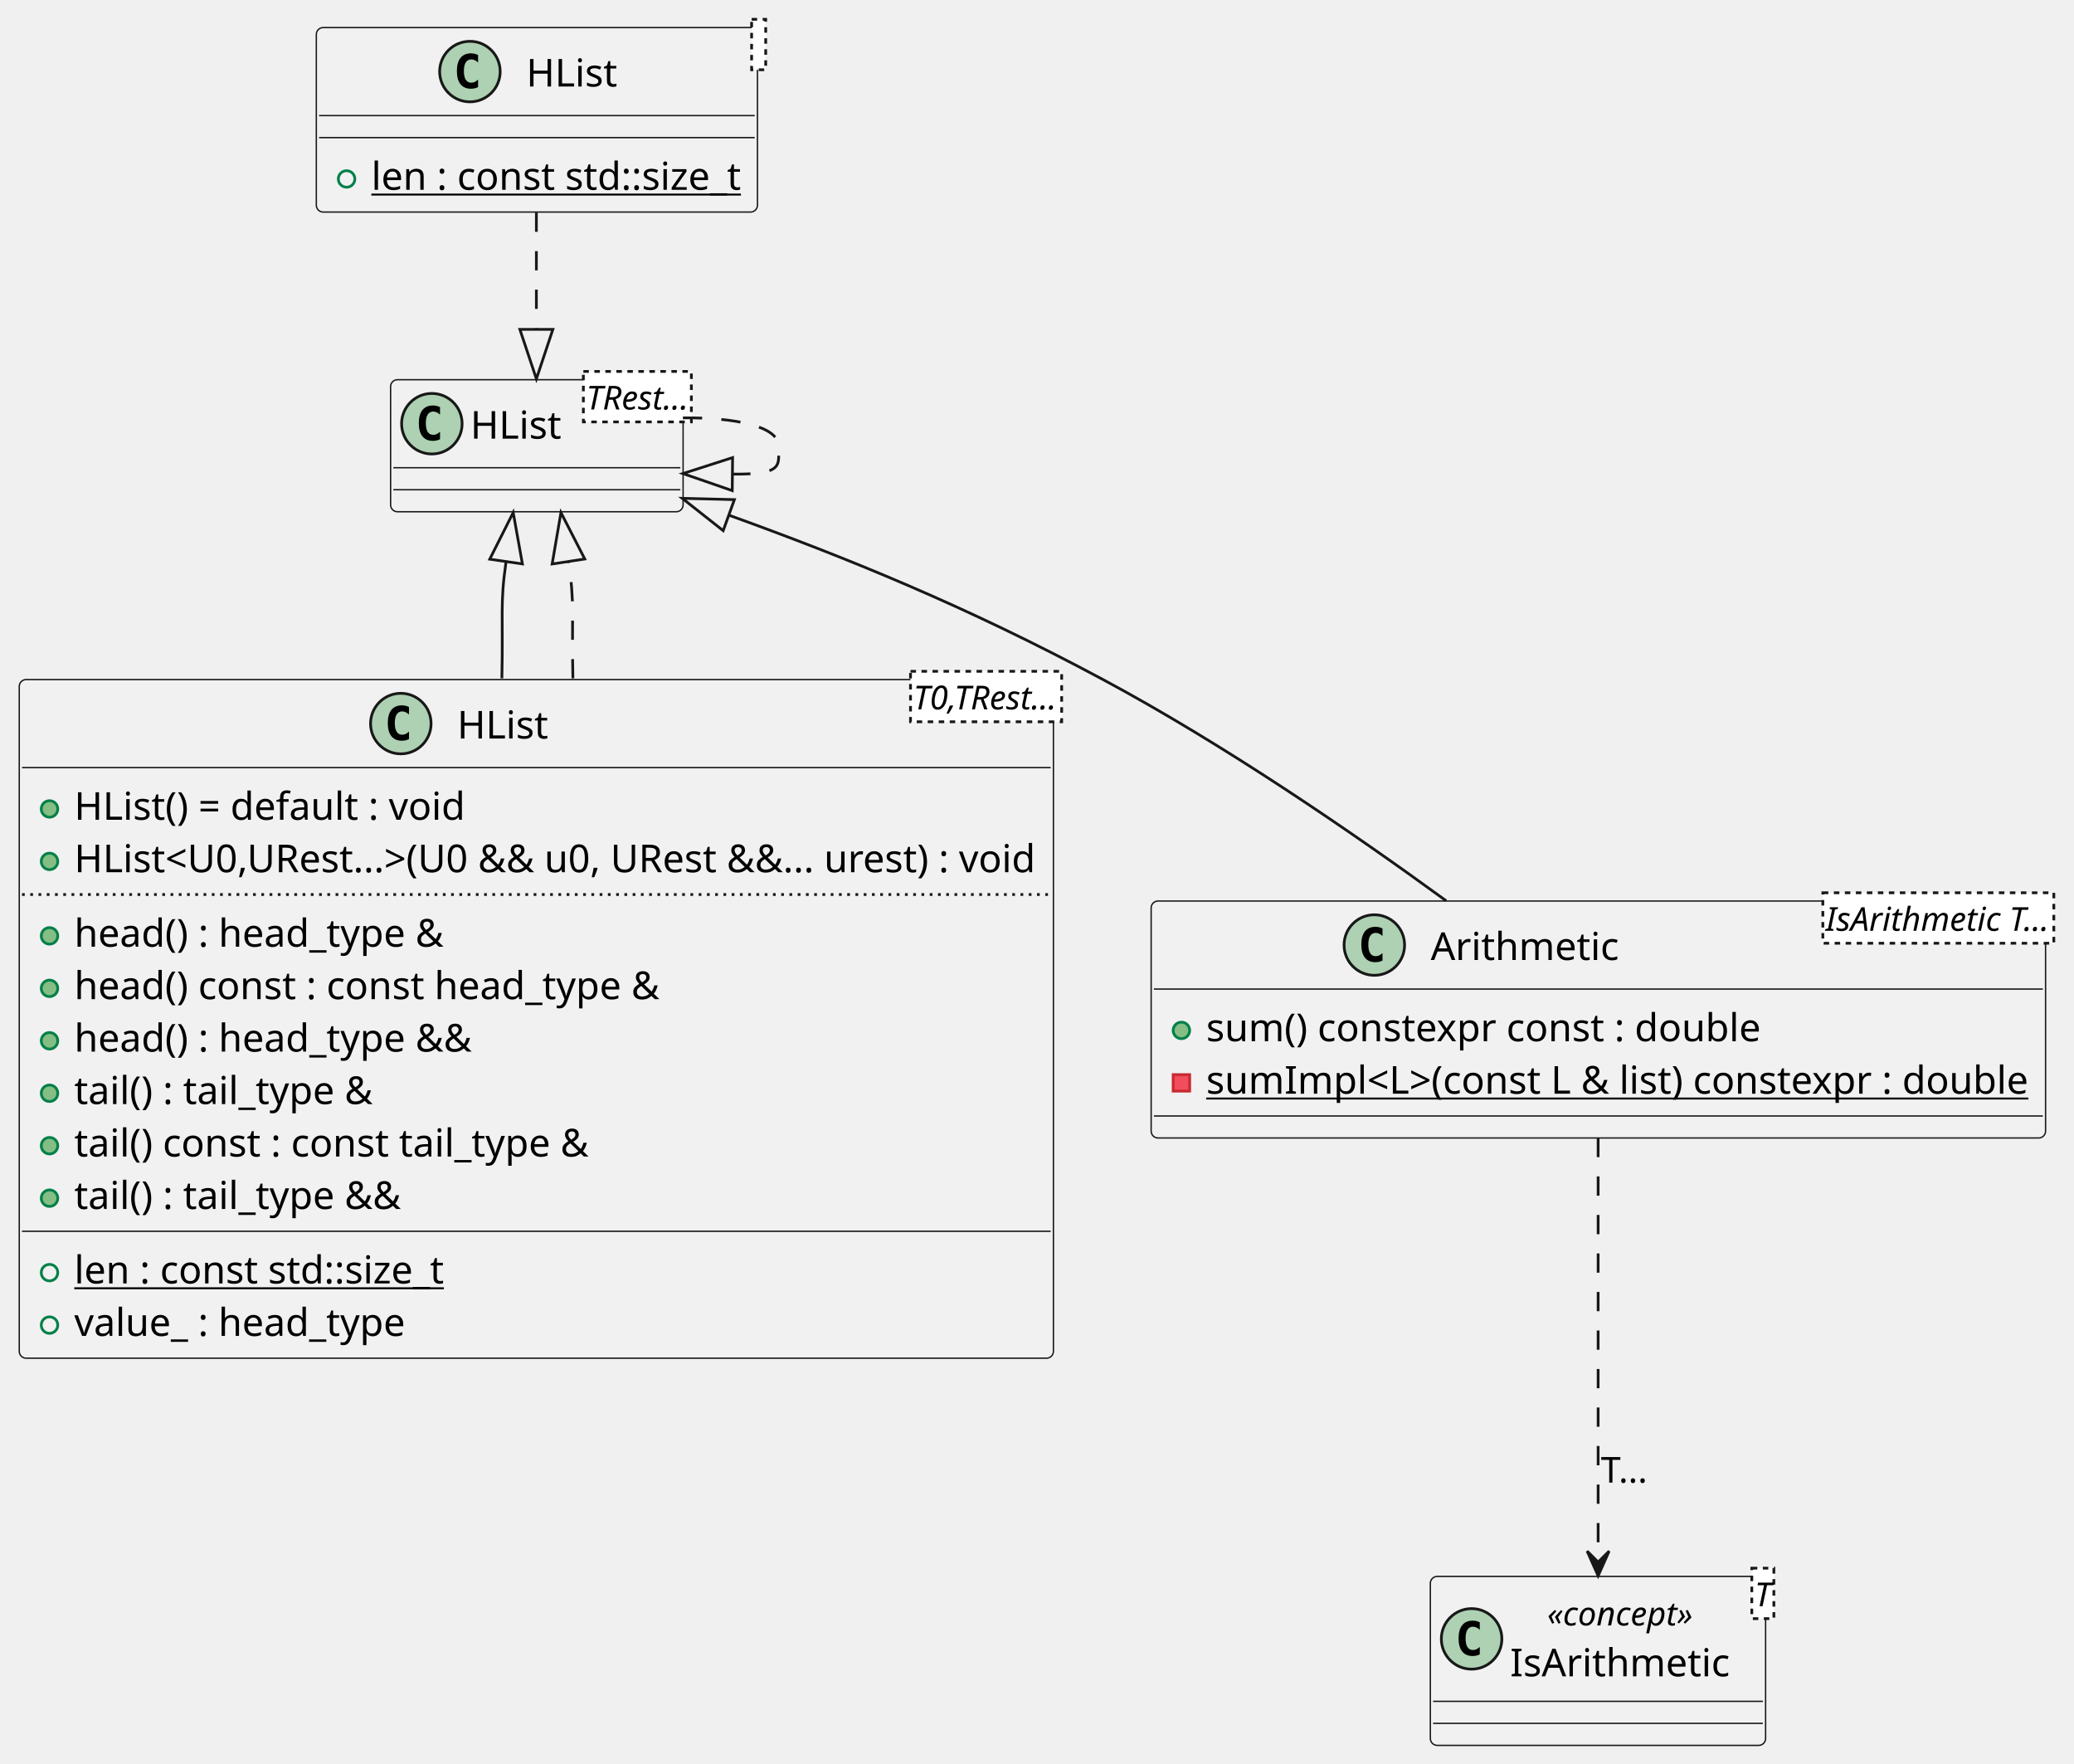
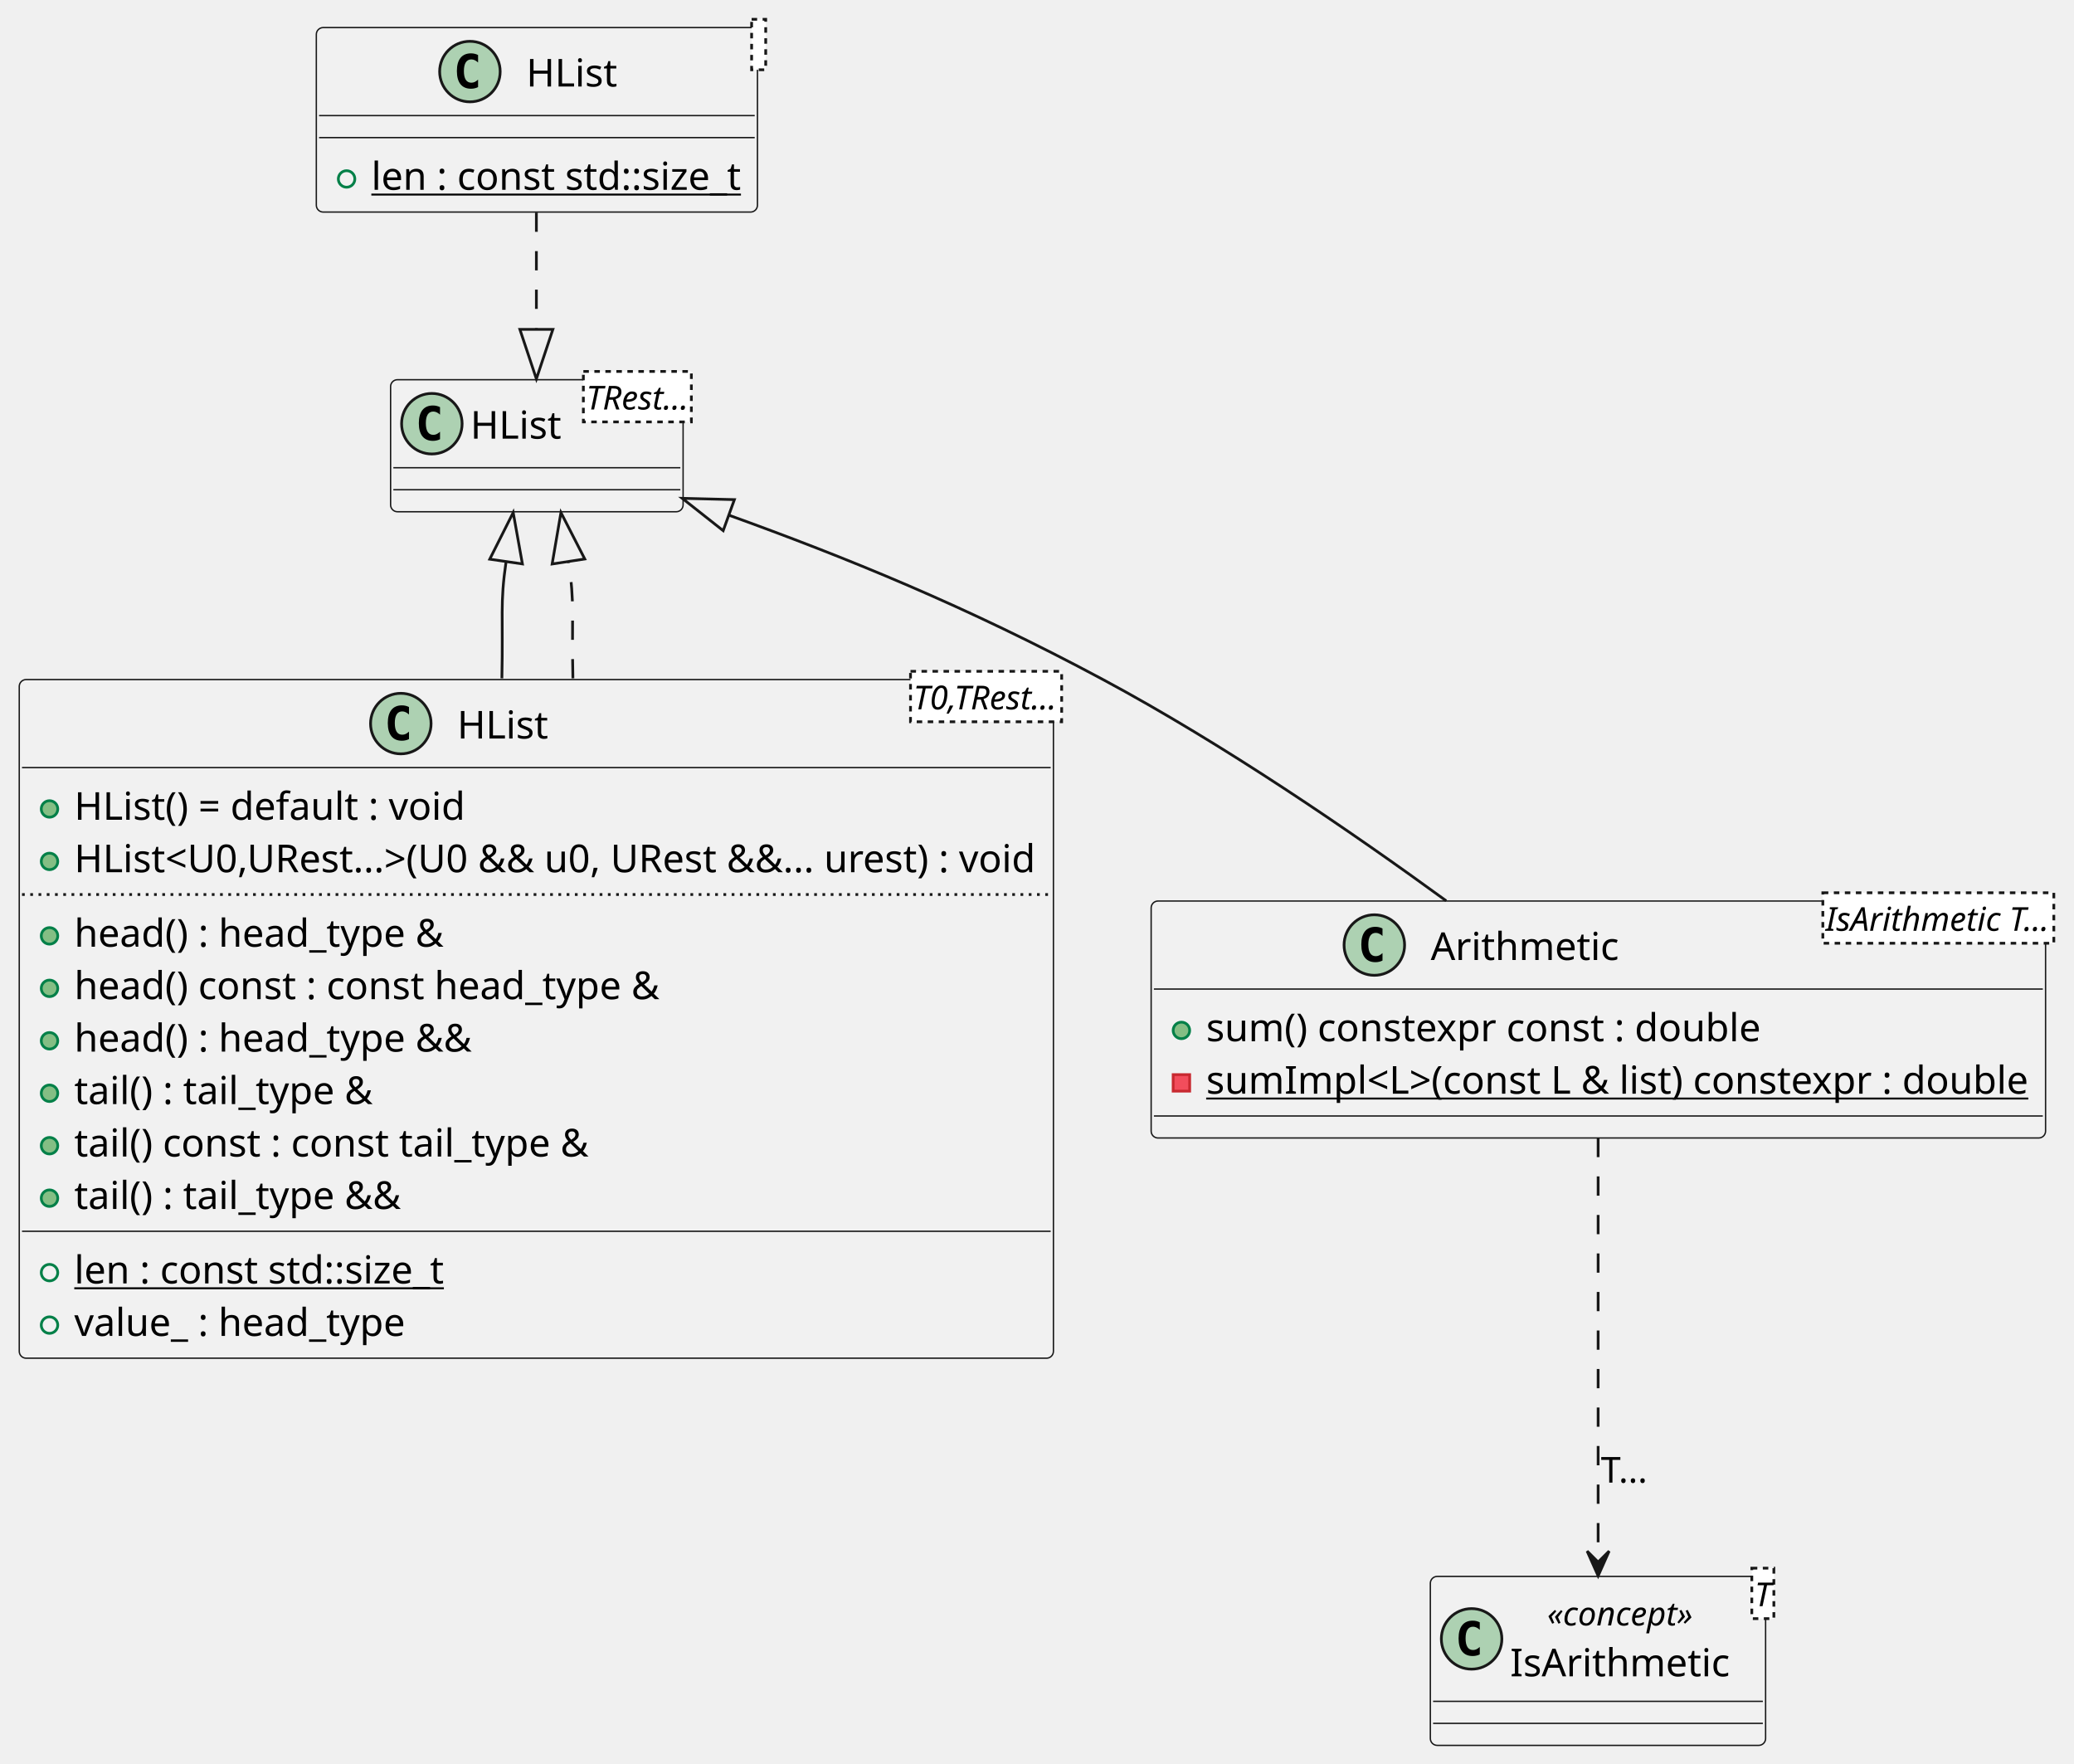
<svg xmlns="http://www.w3.org/2000/svg" contentStyleType="text/css" data-diagram-type="CLASS" height="641px" preserveAspectRatio="none" style="width:754px;height:641px;background:#FFFFFF;" version="1.1" viewBox="0 0 754 641" width="754px" zoomAndPan="magnify">
  <defs>
    <style type="text/css">a:hover { text-decoration: underline; }</style>
  </defs>
  <g>
    <g class="entity" data-entity="C_0016007959722499683755" data-source-line="1" data-uid="ent0002" id="entity_C_0016007959722499683755">
      <rect fill="#F1F1F1" height="67.068" rx="2.5" ry="2.5" style="stroke:#181818;stroke-width:0.5;" width="160.371" x="115" y="10.016" />
      <ellipse cx="170.835" cy="26.016" fill="#ADD1B2" rx="11" ry="11" style="stroke:#181818;stroke-width:1;" />
      <path d="M173.804,31.657 Q173.225,31.953 172.585,32.094 Q171.944,32.25 171.241,32.25 Q168.741,32.25 167.413,30.61 Q166.1,28.953 166.1,25.828 Q166.1,22.703 167.413,21.047 Q168.741,19.391 171.241,19.391 Q171.944,19.391 172.585,19.547 Q173.241,19.703 173.804,20 L173.804,22.719 Q173.179,22.141 172.585,21.875 Q171.991,21.594 171.366,21.594 Q170.022,21.594 169.335,22.672 Q168.647,23.735 168.647,25.828 Q168.647,27.922 169.335,29 Q170.022,30.063 171.366,30.063 Q171.991,30.063 172.585,29.797 Q173.179,29.516 173.804,28.938 L173.804,31.657 Z " fill="#000000" />
      <text fill="#000000" font-family="sans-serif" font-size="14" lengthAdjust="spacing" textLength="33.082" x="191.335" y="31.448">HList</text>
      <rect fill="#FFFFFF" height="18.344" style="stroke:#181818;stroke-width:1;stroke-dasharray:2.0,2.0;" width="5.12" x="273.251" y="7.016" />
      <text fill="#000000" font-family="sans-serif" font-size="12" font-style="italic" lengthAdjust="spacing" textLength="3.12" x="274.251" y="20.844"> </text>
      <line style="stroke:#181818;stroke-width:0.5;" x1="116" x2="274.372" y1="42.016" y2="42.016" />
      <line style="stroke:#181818;stroke-width:0.5;" x1="116" x2="274.372" y1="50.016" y2="50.016" />
      <ellipse cx="126" cy="65.05" fill="none" rx="3" ry="3" style="stroke:#038048;stroke-width:1;" />
      <text fill="#000000" font-family="sans-serif" font-size="14" lengthAdjust="spacing" text-decoration="underline" textLength="134.371" x="135" y="68.982">len : const std::size_t</text>
    </g>
    <g class="entity" data-entity="C_0003781747899336566723" data-source-line="6" data-uid="ent0003" id="entity_C_0003781747899336566723">
      <rect fill="#F1F1F1" height="48" rx="2.5" ry="2.5" style="stroke:#181818;stroke-width:0.5;" width="106.342" x="142" y="138.016" />
      <ellipse cx="157" cy="154.016" fill="#ADD1B2" rx="11" ry="11" style="stroke:#181818;stroke-width:1;" />
      <path d="M159.969,159.657 Q159.391,159.953 158.75,160.094 Q158.109,160.25 157.406,160.25 Q154.906,160.25 153.578,158.61 Q152.266,156.953 152.266,153.828 Q152.266,150.703 153.578,149.047 Q154.906,147.391 157.406,147.391 Q158.109,147.391 158.75,147.547 Q159.406,147.703 159.969,148 L159.969,150.719 Q159.344,150.141 158.75,149.875 Q158.156,149.594 157.531,149.594 Q156.188,149.594 155.5,150.672 Q154.812,151.735 154.812,153.828 Q154.812,155.922 155.5,157 Q156.188,158.063 157.531,158.063 Q158.156,158.063 158.75,157.797 Q159.344,157.516 159.969,156.938 L159.969,159.657 Z " fill="#000000" />
      <text fill="#000000" font-family="sans-serif" font-size="14" lengthAdjust="spacing" textLength="33.082" x="171" y="159.448">HList</text>
      <rect fill="#FFFFFF" height="18.344" style="stroke:#181818;stroke-width:1;stroke-dasharray:2.0,2.0;" width="39.26" x="212.082" y="135.016" />
      <text fill="#000000" font-family="sans-serif" font-size="12" font-style="italic" lengthAdjust="spacing" textLength="37.26" x="213.082" y="148.844">TRest...</text>
      <line style="stroke:#181818;stroke-width:0.5;" x1="143" x2="247.342" y1="170.016" y2="170.016" />
      <line style="stroke:#181818;stroke-width:0.5;" x1="143" x2="247.342" y1="178.016" y2="178.016" />
    </g>
    <g class="entity" data-entity="C_0009897963385353479618" data-source-line="10" data-uid="ent0004" id="entity_C_0009897963385353479618">
      <rect fill="#F1F1F1" height="246.679" rx="2.5" ry="2.5" style="stroke:#181818;stroke-width:0.5;" width="375.971" x="7" y="247.016" />
      <ellipse cx="145.716" cy="263.016" fill="#ADD1B2" rx="11" ry="11" style="stroke:#181818;stroke-width:1;" />
      <path d="M148.685,268.657 Q148.107,268.954 147.466,269.094 Q146.826,269.25 146.123,269.25 Q143.623,269.25 142.294,267.61 Q140.982,265.954 140.982,262.829 Q140.982,259.704 142.294,258.047 Q143.623,256.391 146.123,256.391 Q146.826,256.391 147.466,256.547 Q148.123,256.704 148.685,257 L148.685,259.719 Q148.06,259.141 147.466,258.875 Q146.873,258.594 146.248,258.594 Q144.904,258.594 144.216,259.672 Q143.529,260.735 143.529,262.829 Q143.529,264.922 144.216,266 Q144.904,267.063 146.248,267.063 Q146.873,267.063 147.466,266.797 Q148.06,266.516 148.685,265.938 L148.685,268.657 Z " fill="#000000" />
      <text fill="#000000" font-family="sans-serif" font-size="14" lengthAdjust="spacing" textLength="33.082" x="166.216" y="268.448">HList</text>
      <rect fill="#FFFFFF" height="18.344" style="stroke:#181818;stroke-width:1;stroke-dasharray:2.0,2.0;" width="54.956" x="331.014" y="244.016" />
      <text fill="#000000" font-family="sans-serif" font-size="12" font-style="italic" lengthAdjust="spacing" textLength="52.956" x="332.014" y="257.844">T0,TRest...</text>
      <line style="stroke:#181818;stroke-width:0.5;" x1="8" x2="381.971" y1="279.016" y2="279.016" />
      <ellipse cx="18" cy="294.05" fill="#84BE84" rx="3" ry="3" style="stroke:#038048;stroke-width:1;" />
      <text fill="#000000" font-family="sans-serif" font-size="14" lengthAdjust="spacing" textLength="142.099" x="27" y="297.982">HList() = default : void</text>
      <ellipse cx="18" cy="313.118" fill="#84BE84" rx="3" ry="3" style="stroke:#038048;stroke-width:1;" />
      <text fill="#000000" font-family="sans-serif" font-size="14" lengthAdjust="spacing" textLength="349.971" x="27" y="317.05">HList&lt;U0,URest...&gt;(U0 &amp;&amp; u0, URest &amp;&amp;... urest) : void</text>
      <line style="stroke:#181818;stroke-width:1;stroke-dasharray:1.0,2.0;" x1="8" x2="381.971" y1="325.152" y2="325.152" />
      <ellipse cx="18" cy="340.186" fill="#84BE84" rx="3" ry="3" style="stroke:#038048;stroke-width:1;" />
      <text fill="#000000" font-family="sans-serif" font-size="14" lengthAdjust="spacing" textLength="134.26" x="27" y="344.118">head() : head_type &amp;</text>
      <ellipse cx="18" cy="359.254" fill="#84BE84" rx="3" ry="3" style="stroke:#038048;stroke-width:1;" />
      <text fill="#000000" font-family="sans-serif" font-size="14" lengthAdjust="spacing" textLength="212.743" x="27" y="363.186">head() const : const head_type &amp;</text>
      <ellipse cx="18" cy="378.322" fill="#84BE84" rx="3" ry="3" style="stroke:#038048;stroke-width:1;" />
      <text fill="#000000" font-family="sans-serif" font-size="14" lengthAdjust="spacing" textLength="144.507" x="27" y="382.254">head() : head_type &amp;&amp;</text>
      <ellipse cx="18" cy="397.39" fill="#84BE84" rx="3" ry="3" style="stroke:#038048;stroke-width:1;" />
      <text fill="#000000" font-family="sans-serif" font-size="14" lengthAdjust="spacing" textLength="108.5" x="27" y="401.322">tail() : tail_type &amp;</text>
      <ellipse cx="18" cy="416.457" fill="#84BE84" rx="3" ry="3" style="stroke:#038048;stroke-width:1;" />
      <text fill="#000000" font-family="sans-serif" font-size="14" lengthAdjust="spacing" textLength="186.983" x="27" y="420.389">tail() const : const tail_type &amp;</text>
      <ellipse cx="18" cy="435.525" fill="#84BE84" rx="3" ry="3" style="stroke:#038048;stroke-width:1;" />
      <text fill="#000000" font-family="sans-serif" font-size="14" lengthAdjust="spacing" textLength="118.748" x="27" y="439.457">tail() : tail_type &amp;&amp;</text>
      <line style="stroke:#181818;stroke-width:0.5;" x1="8" x2="381.971" y1="447.559" y2="447.559" />
      <ellipse cx="18" cy="462.593" fill="none" rx="3" ry="3" style="stroke:#038048;stroke-width:1;" />
      <text fill="#000000" font-family="sans-serif" font-size="14" lengthAdjust="spacing" text-decoration="underline" textLength="134.371" x="27" y="466.525">len : const std::size_t</text>
      <ellipse cx="18" cy="481.661" fill="none" rx="3" ry="3" style="stroke:#038048;stroke-width:1;" />
      <text fill="#000000" font-family="sans-serif" font-size="14" lengthAdjust="spacing" textLength="120.302" x="27" y="485.593">value_ : head_type</text>
    </g>
    <g class="entity" data-entity="C_0000841170024170397019" data-source-line="25" data-uid="ent0005" id="entity_C_0000841170024170397019">
      <rect fill="#F1F1F1" height="61.412" rx="2.5" ry="2.5" style="stroke:#181818;stroke-width:0.5;" width="121.882" x="520" y="573.016" />
      <ellipse cx="535" cy="595.722" fill="#ADD1B2" rx="11" ry="11" style="stroke:#181818;stroke-width:1;" />
      <path d="M537.969,601.363 Q537.391,601.659 536.75,601.8 Q536.109,601.956 535.406,601.956 Q532.906,601.956 531.578,600.316 Q530.266,598.659 530.266,595.534 Q530.266,592.409 531.578,590.753 Q532.906,589.097 535.406,589.097 Q536.109,589.097 536.75,589.253 Q537.406,589.409 537.969,589.706 L537.969,592.425 Q537.344,591.847 536.75,591.581 Q536.156,591.3 535.531,591.3 Q534.188,591.3 533.5,592.378 Q532.812,593.441 532.812,595.534 Q532.812,597.628 533.5,598.706 Q534.188,599.769 535.531,599.769 Q536.156,599.769 536.75,599.503 Q537.344,599.222 537.969,598.644 L537.969,601.363 Z " fill="#000000" />
      <text fill="#000000" font-family="sans-serif" font-size="12" font-style="italic" lengthAdjust="spacing" textLength="52.944" x="562.463" y="590.844">«concept»</text>
      <text fill="#000000" font-family="sans-serif" font-size="14" lengthAdjust="spacing" textLength="79.87" x="549" y="609.326">IsArithmetic</text>
      <rect fill="#FFFFFF" height="18.344" style="stroke:#181818;stroke-width:1;stroke-dasharray:2.0,2.0;" width="8.012" x="636.87" y="570.016" />
      <text fill="#000000" font-family="sans-serif" font-size="12" font-style="italic" lengthAdjust="spacing" textLength="6.012" x="637.87" y="583.844">T</text>
      <line style="stroke:#181818;stroke-width:0.5;" x1="521" x2="640.882" y1="618.428" y2="618.428" />
      <line style="stroke:#181818;stroke-width:0.5;" x1="521" x2="640.882" y1="626.428" y2="626.428" />
    </g>
    <g class="entity" data-entity="C_0014461319246038219459" data-source-line="28" data-uid="ent0006" id="entity_C_0014461319246038219459">
      <rect fill="#F1F1F1" height="86.136" rx="2.5" ry="2.5" style="stroke:#181818;stroke-width:0.5;" width="325.165" x="418.5" y="327.516" />
      <ellipse cx="499.637" cy="343.516" fill="#ADD1B2" rx="11" ry="11" style="stroke:#181818;stroke-width:1;" />
      <path d="M502.606,349.157 Q502.028,349.454 501.387,349.594 Q500.747,349.75 500.043,349.75 Q497.543,349.75 496.215,348.11 Q494.903,346.454 494.903,343.329 Q494.903,340.204 496.215,338.547 Q497.543,336.891 500.043,336.891 Q500.747,336.891 501.387,337.047 Q502.043,337.204 502.606,337.5 L502.606,340.219 Q501.981,339.641 501.387,339.375 Q500.793,339.094 500.168,339.094 Q498.825,339.094 498.137,340.172 Q497.45,341.235 497.45,343.329 Q497.45,345.422 498.137,346.5 Q498.825,347.563 500.168,347.563 Q500.793,347.563 501.387,347.297 Q501.981,347.016 502.606,346.438 L502.606,349.157 Z " fill="#000000" />
      <text fill="#000000" font-family="sans-serif" font-size="14" lengthAdjust="spacing" textLength="68.418" x="520.137" y="348.948">Arithmetic</text>
      <rect fill="#FFFFFF" height="18.344" style="stroke:#181818;stroke-width:1;stroke-dasharray:2.0,2.0;" width="83.973" x="662.692" y="324.516" />
      <text fill="#000000" font-family="sans-serif" font-size="12" font-style="italic" lengthAdjust="spacing" textLength="81.973" x="663.692" y="338.344">IsArithmetic T...</text>
      <line style="stroke:#181818;stroke-width:0.5;" x1="419.5" x2="742.665" y1="359.516" y2="359.516" />
      <ellipse cx="429.5" cy="374.55" fill="#84BE84" rx="3" ry="3" style="stroke:#038048;stroke-width:1;" />
      <text fill="#000000" font-family="sans-serif" font-size="14" lengthAdjust="spacing" textLength="201.907" x="438.5" y="378.482">sum() constexpr const : double</text>
      <rect fill="#F24D5C" height="6" style="stroke:#C82930;stroke-width:1;" width="6" x="426.5" y="390.618" />
      <text fill="#000000" font-family="sans-serif" font-size="14" lengthAdjust="spacing" text-decoration="underline" textLength="299.165" x="438.5" y="397.55">sumImpl&lt;L&gt;(const L &amp; list) constexpr : double</text>
      <line style="stroke:#181818;stroke-width:0.5;" x1="419.5" x2="742.665" y1="405.652" y2="405.652" />
    </g>
    <g class="link" data-entity-1="C_0016007959722499683755" data-entity-2="C_0003781747899336566723" data-source-line="34" data-uid="lnk7" id="link_C_0016007959722499683755_C_0003781747899336566723">
      <path codeLine="34" d="M195,77.276 C195,96.526 195,102.396 195,119.726" fill="none" id="C_0016007959722499683755-to-C_0003781747899336566723" style="stroke:#181818;stroke-width:1;stroke-dasharray:7.0,7.0;" />
      <polygon fill="none" points="195,137.726,201,119.726,189,119.726,195,137.726" style="stroke:#181818;stroke-width:1;" />
    </g>
-     <g class="link" data-entity-1="C_0003781747899336566723" data-entity-2="C_0003781747899336566723" data-source-line="35" data-uid="lnk8" id="link_C_0003781747899336566723_C_0003781747899336566723">
-       <path codeLine="35" d="M248.27,151.896 C267.4,151.686 283,155.056 283,162.016 C283,168.976 285.399,172.544 266.269,172.334" fill="none" id="C_0003781747899336566723-to-C_0003781747899336566723" style="stroke:#181818;stroke-width:1;stroke-dasharray:7.0,7.0;" />
-       <polygon fill="none" points="248.27,172.136,266.203,178.333,266.335,166.334,248.27,172.136" style="stroke:#181818;stroke-width:1;" />
-     </g>
-     <g class="link" data-entity-1="C_0009897963385353479618" data-entity-2="C_0003781747899336566723" data-source-line="36" data-uid="lnk9" id="link_C_0009897963385353479618_C_0003781747899336566723">
-       <path codeLine="36" d="M208.28,246.576 C207.76,223.516 209.042,219.597 206.662,204.097" fill="none" id="C_0009897963385353479618-to-C_0003781747899336566723" style="stroke:#181818;stroke-width:1;stroke-dasharray:7.0,7.0;" />
+     <g class="link" data-entity-1="C_0009897963385353479618" data-entity-2="C_0003781747899336566723" data-source-line="35" data-uid="lnk8" id="link_C_0009897963385353479618_C_0003781747899336566723">
+       <path codeLine="35" d="M208.28,246.576 C207.76,223.516 209.042,219.597 206.662,204.097" fill="none" id="C_0009897963385353479618-to-C_0003781747899336566723" style="stroke:#181818;stroke-width:1;stroke-dasharray:7.0,7.0;" />
      <polygon fill="none" points="203.93,186.306,200.731,205.008,212.592,203.187,203.93,186.306" style="stroke:#181818;stroke-width:1;" />
    </g>
-     <g class="link" data-entity-1="C_0003781747899336566723" data-entity-2="C_0009897963385353479618" data-source-line="37" data-uid="lnk10" id="link_C_0003781747899336566723_C_0009897963385353479618">
-       <path codeLine="37" d="M183.984,204.119 C181.734,219.619 182.95,223.516 182.46,246.576" fill="none" id="C_0003781747899336566723-backto-C_0009897963385353479618" style="stroke:#181818;stroke-width:1;" />
+     <g class="link" data-entity-1="C_0003781747899336566723" data-entity-2="C_0009897963385353479618" data-source-line="36" data-uid="lnk9" id="link_C_0003781747899336566723_C_0009897963385353479618">
+       <path codeLine="36" d="M183.984,204.119 C181.734,219.619 182.95,223.516 182.46,246.576" fill="none" id="C_0003781747899336566723-backto-C_0009897963385353479618" style="stroke:#181818;stroke-width:1;" />
      <polygon fill="none" points="186.57,186.306,178.046,203.257,189.922,204.981,186.57,186.306" style="stroke:#181818;stroke-width:1;" />
    </g>
-     <g class="link" data-entity-1="C_0014461319246038219459" data-entity-2="C_0000841170024170397019" data-source-line="38" data-uid="lnk11" id="link_C_0014461319246038219459_C_0000841170024170397019">
-       <path codeLine="38" d="M581,413.616 C581,459.686 581,526.346 581,566.816" fill="none" id="C_0014461319246038219459-to-C_0000841170024170397019" style="stroke:#181818;stroke-width:1;stroke-dasharray:7.0,7.0;" />
+     <g class="link" data-entity-1="C_0014461319246038219459" data-entity-2="C_0000841170024170397019" data-source-line="37" data-uid="lnk10" id="link_C_0014461319246038219459_C_0000841170024170397019">
+       <path codeLine="37" d="M581,413.616 C581,459.686 581,526.346 581,566.816" fill="none" id="C_0014461319246038219459-to-C_0000841170024170397019" style="stroke:#181818;stroke-width:1;stroke-dasharray:7.0,7.0;" />
      <polygon fill="#181818" points="581,572.816,585,563.816,581,567.816,577,563.816,581,572.816" style="stroke:#181818;stroke-width:1;" />
      <text fill="#000000" font-family="sans-serif" font-size="13" lengthAdjust="spacing" textLength="17.68" x="582" y="538.913">T...</text>
    </g>
-     <g class="link" data-entity-1="C_0003781747899336566723" data-entity-2="C_0014461319246038219459" data-source-line="39" data-uid="lnk12" id="link_C_0003781747899336566723_C_0014461319246038219459">
-       <path codeLine="39" d="M264.95,187.25 C307.4,202.58 350.97,220.176 401,247.016 C444.8,270.516 491.1,302.196 525.77,327.446" fill="none" id="C_0003781747899336566723-backto-C_0014461319246038219459" style="stroke:#181818;stroke-width:1;" />
+     <g class="link" data-entity-1="C_0003781747899336566723" data-entity-2="C_0014461319246038219459" data-source-line="38" data-uid="lnk11" id="link_C_0003781747899336566723_C_0014461319246038219459">
+       <path codeLine="38" d="M264.95,187.25 C307.4,202.58 350.97,220.176 401,247.016 C444.8,270.516 491.1,302.196 525.77,327.446" fill="none" id="C_0003781747899336566723-backto-C_0014461319246038219459" style="stroke:#181818;stroke-width:1;" />
      <polygon fill="none" points="248.02,181.136,262.912,192.893,266.988,181.607,248.02,181.136" style="stroke:#181818;stroke-width:1;" />
    </g>
  </g>
</svg>
